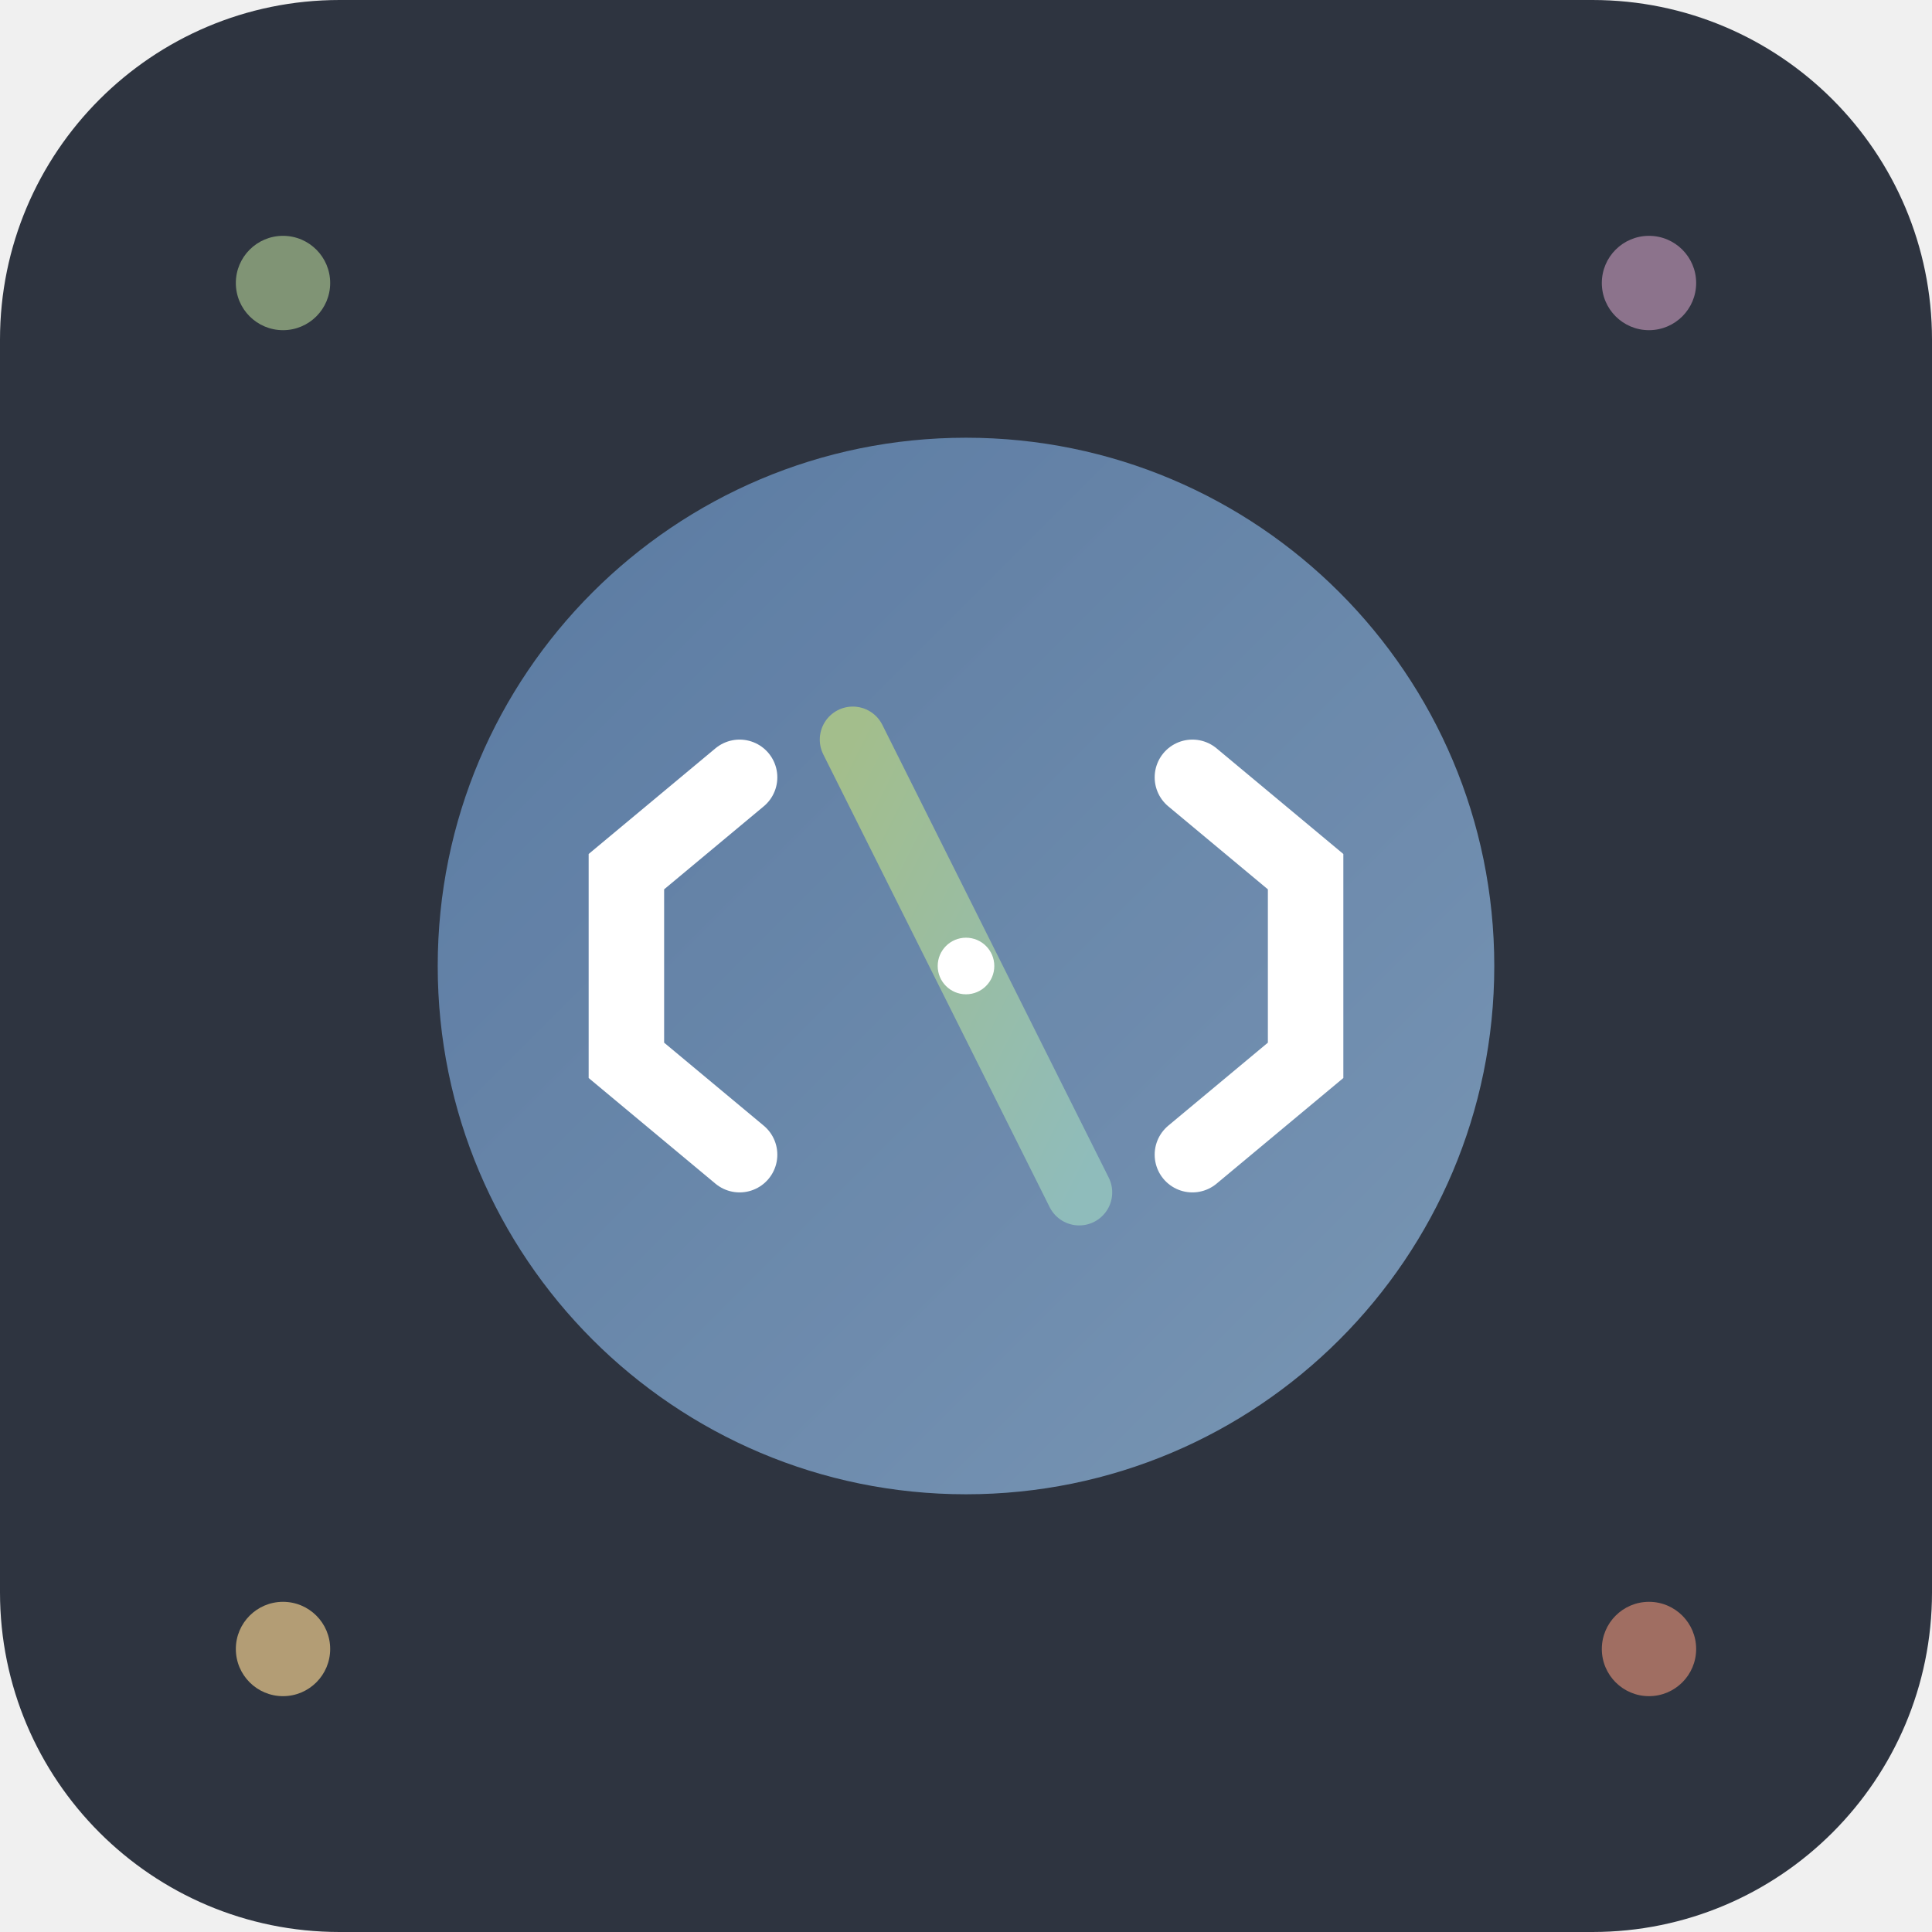
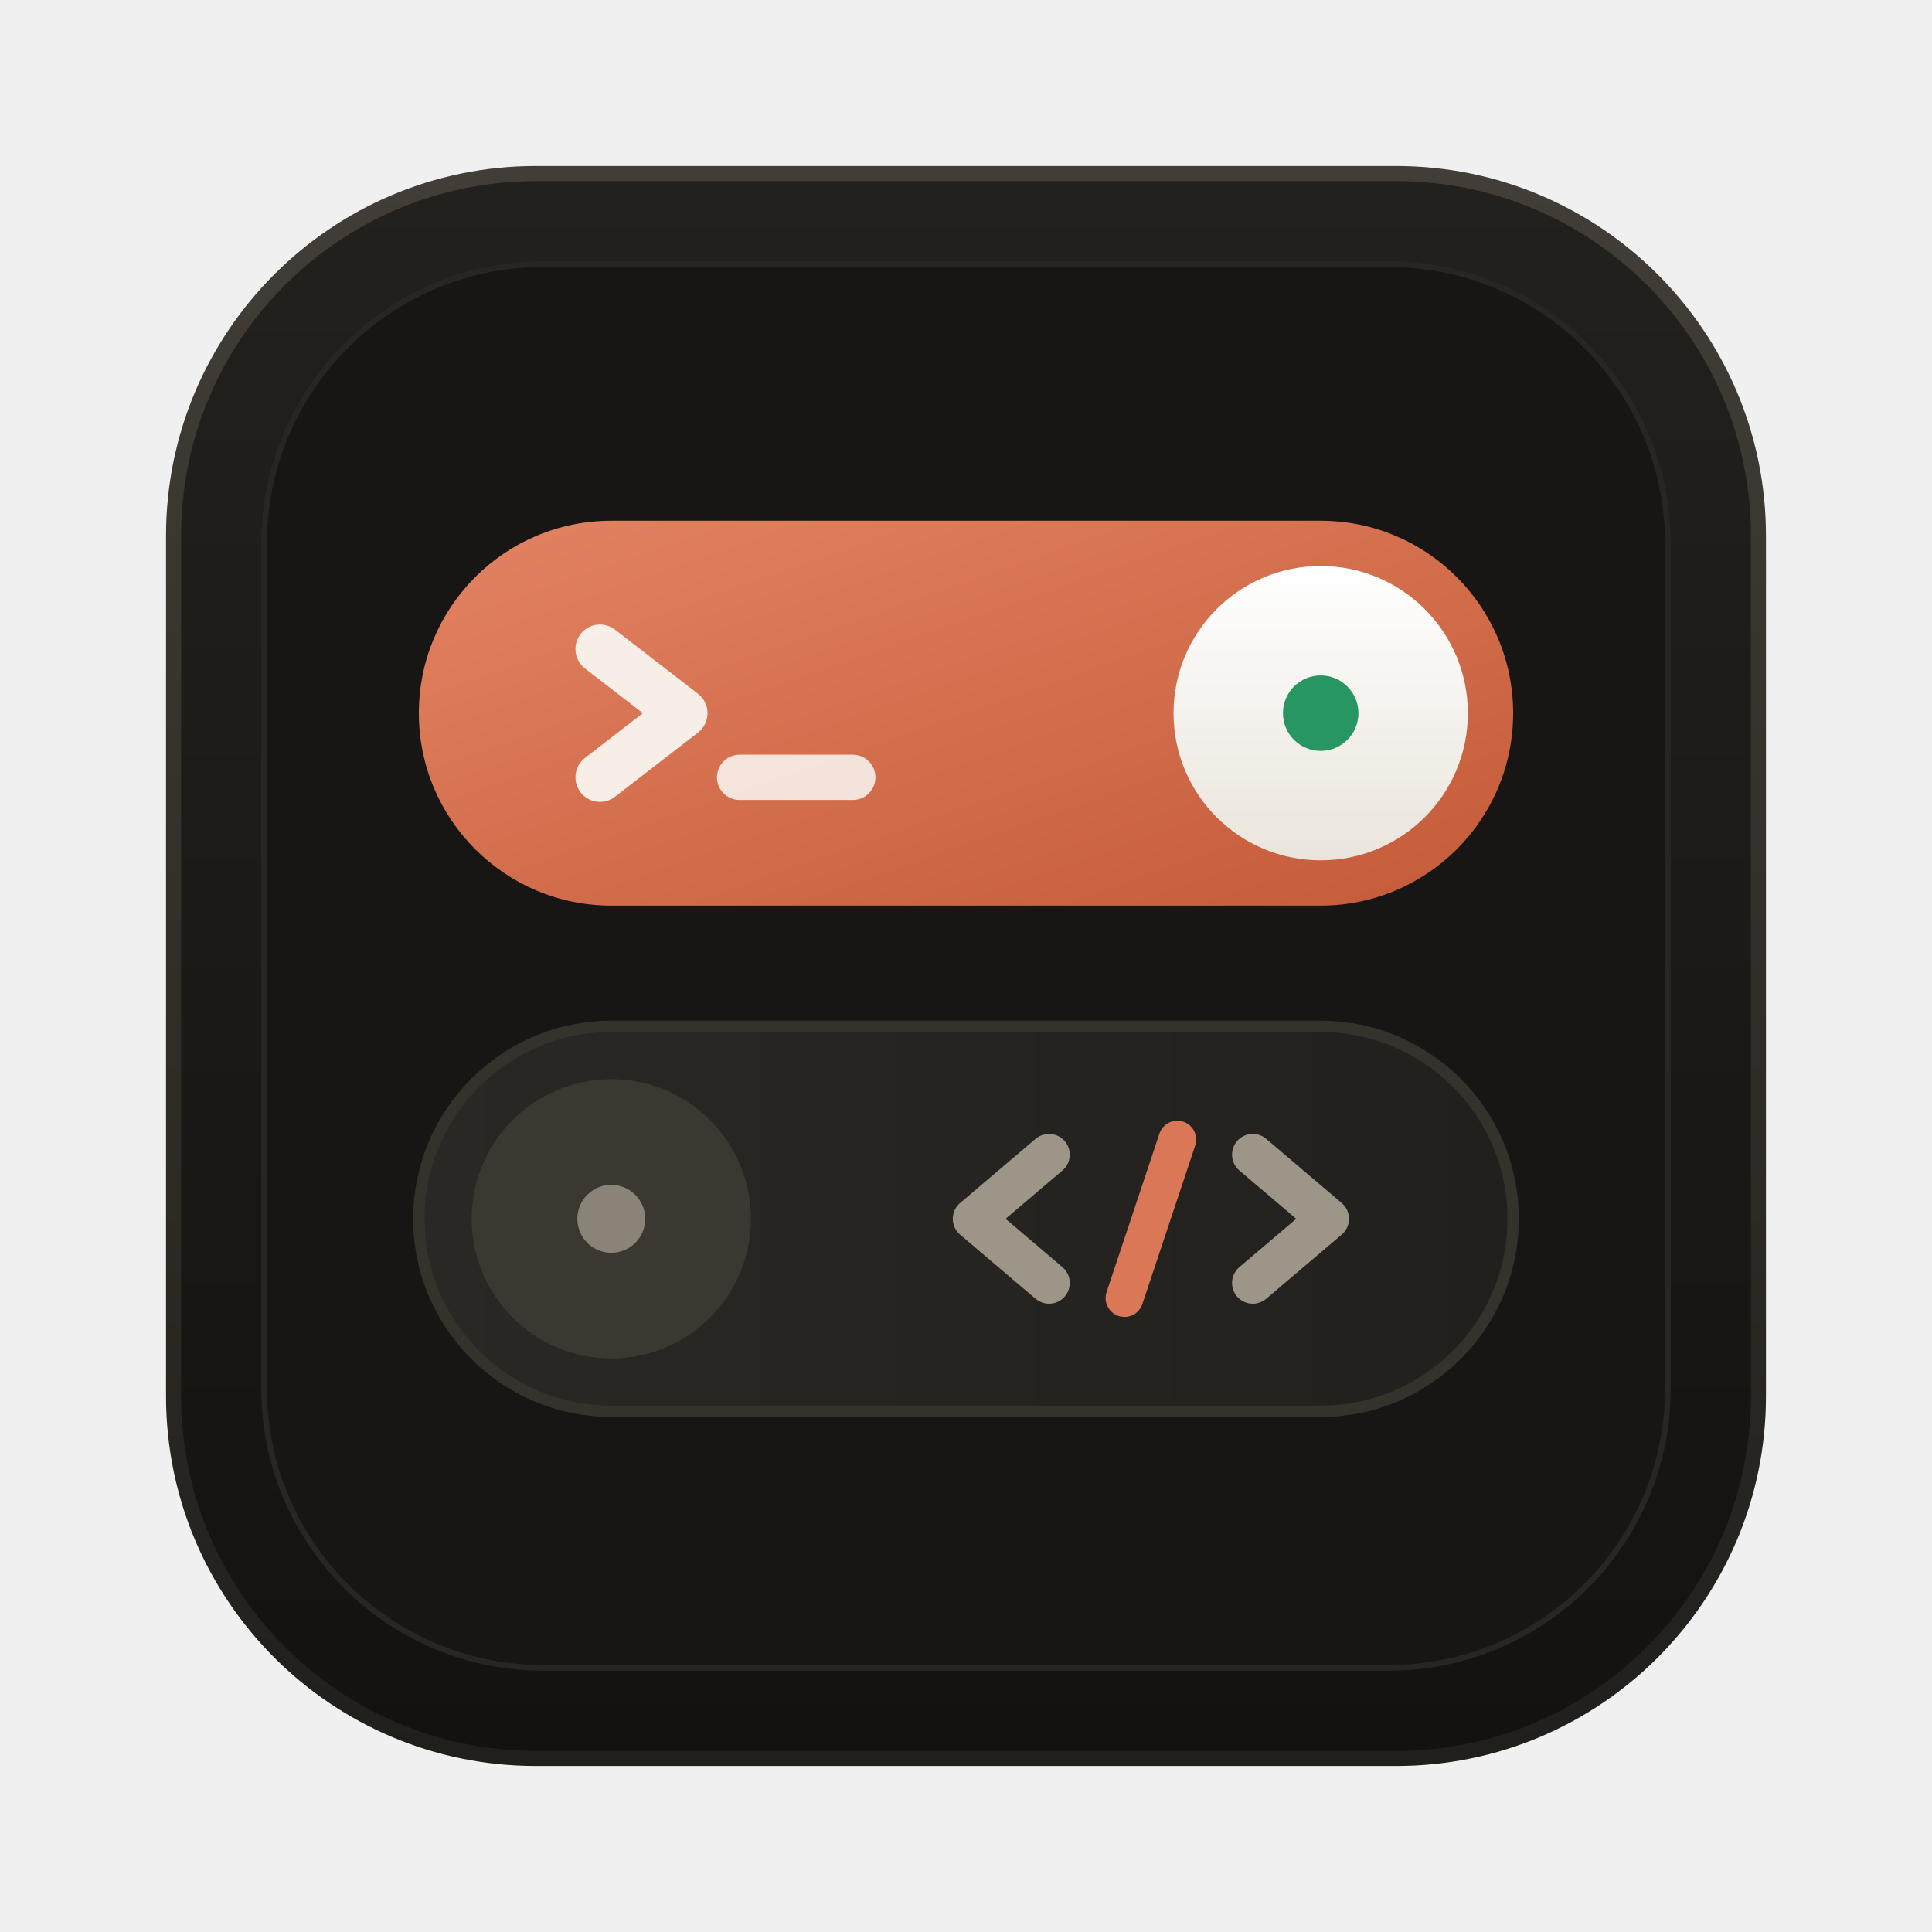
<svg xmlns="http://www.w3.org/2000/svg" width="1024" height="1024" viewBox="0 0 1024 1024">
-   <rect width="1024" height="1024" rx="180" ry="180" fill="#2E3440" />
  <defs>
-     <linearGradient id="grad1" x1="0%" y1="0%" x2="100%" y2="100%">
-       <stop offset="0%" style="stop-color:#5E81AC;stop-opacity:1" />
-       <stop offset="100%" style="stop-color:#81A1C1;stop-opacity:1" />
+     <linearGradient id="bgShell" x1="0%" y1="0%" x2="0%" y2="100%">
+       <stop offset="0%" stop-color="#23211E" />
+       <stop offset="100%" stop-color="#131210" />
    </linearGradient>
-     <linearGradient id="grad2" x1="0%" y1="0%" x2="100%" y2="100%">
-       <stop offset="0%" style="stop-color:#A3BE8C;stop-opacity:1" />
-       <stop offset="100%" style="stop-color:#8FBCBB;stop-opacity:1" />
+     <linearGradient id="rimStroke" x1="0%" y1="0%" x2="0%" y2="100%">
+       <stop offset="0%" stop-color="#423E37" />
+       <stop offset="100%" stop-color="#211F1C" />
+     </linearGradient>
+     <linearGradient id="clayTrack" x1="0%" y1="0%" x2="100%" y2="100%">
+       <stop offset="0%" stop-color="#E38363" />
+       <stop offset="100%" stop-color="#C45A38" />
+     </linearGradient>
+     <linearGradient id="ivoryKnob" x1="0%" y1="0%" x2="0%" y2="100%">
+       <stop offset="0%" stop-color="#FFFFFF" />
+       <stop offset="100%" stop-color="#EAE5DC" />
+     </linearGradient>
+     <linearGradient id="slateTrack" x1="0%" y1="0%" x2="100%" y2="0%">
+       <stop offset="0%" stop-color="#2A2824" />
+       <stop offset="100%" stop-color="#22201D" />
    </linearGradient>
  </defs>
-   <g transform="translate(512, 512)">
-     <circle cx="0" cy="0" r="280" fill="url(#grad1)" opacity="0.9" />
-     <path d="M -120,-100 L -180,-50 L -180,50 L -120,100" stroke="white" stroke-width="40" fill="none" stroke-linecap="round" />
-     <path d="M 120,-100 L 180,-50 L 180,50 L 120,100" stroke="white" stroke-width="40" fill="none" stroke-linecap="round" />
-     <path d="M -60,-120 L 60,120" stroke="url(#grad2)" stroke-width="35" fill="none" stroke-linecap="round" />
-     <circle cx="0" cy="0" r="15" fill="white" />
-   </g>
-   <circle cx="150" cy="150" r="25" fill="#A3BE8C" opacity="0.7" />
-   <circle cx="874" cy="150" r="25" fill="#B48EAD" opacity="0.7" />
-   <circle cx="150" cy="874" r="25" fill="#EBCB8B" opacity="0.7" />
-   <circle cx="874" cy="874" r="25" fill="#D08770" opacity="0.7" />
+   <rect x="92" y="92" width="840" height="840" rx="192" ry="192" fill="url(#bgShell)" stroke="url(#rimStroke)" stroke-width="8" />
+   <rect x="140" y="140" width="744" height="744" rx="148" ry="148" fill="#171614" stroke="#282622" stroke-width="3" />
+   <rect x="222" y="276" width="580" height="204" rx="102" ry="102" fill="url(#clayTrack)" />
+   <path d="M 318 344 L 362 378 L 318 412" fill="none" stroke="#FAF8F4" stroke-width="26" stroke-linecap="round" stroke-linejoin="round" opacity="0.92" />
+   <line x1="392" y1="412" x2="452" y2="412" stroke="#FAF8F4" stroke-width="24" stroke-linecap="round" opacity="0.85" />
+   <circle cx="700" cy="378" r="78" fill="url(#ivoryKnob)" />
+   <circle cx="700" cy="378" r="20" fill="#279663" />
+   <rect x="222" y="544" width="580" height="204" rx="102" ry="102" fill="url(#slateTrack)" stroke="#35322C" stroke-width="6" />
+   <circle cx="324" cy="646" r="74" fill="#3B3832" />
+   <circle cx="324" cy="646" r="18" fill="#8A8377" />
+   <path d="M 556 612 L 516 646 L 556 680" fill="none" stroke="#9C9588" stroke-width="22" stroke-linecap="round" stroke-linejoin="round" />
+   <path d="M 664 612 L 704 646 L 664 680" fill="none" stroke="#9C9588" stroke-width="22" stroke-linecap="round" stroke-linejoin="round" />
+   <line x1="624" y1="604" x2="596" y2="688" stroke="#D97757" stroke-width="20" stroke-linecap="round" />
</svg>
